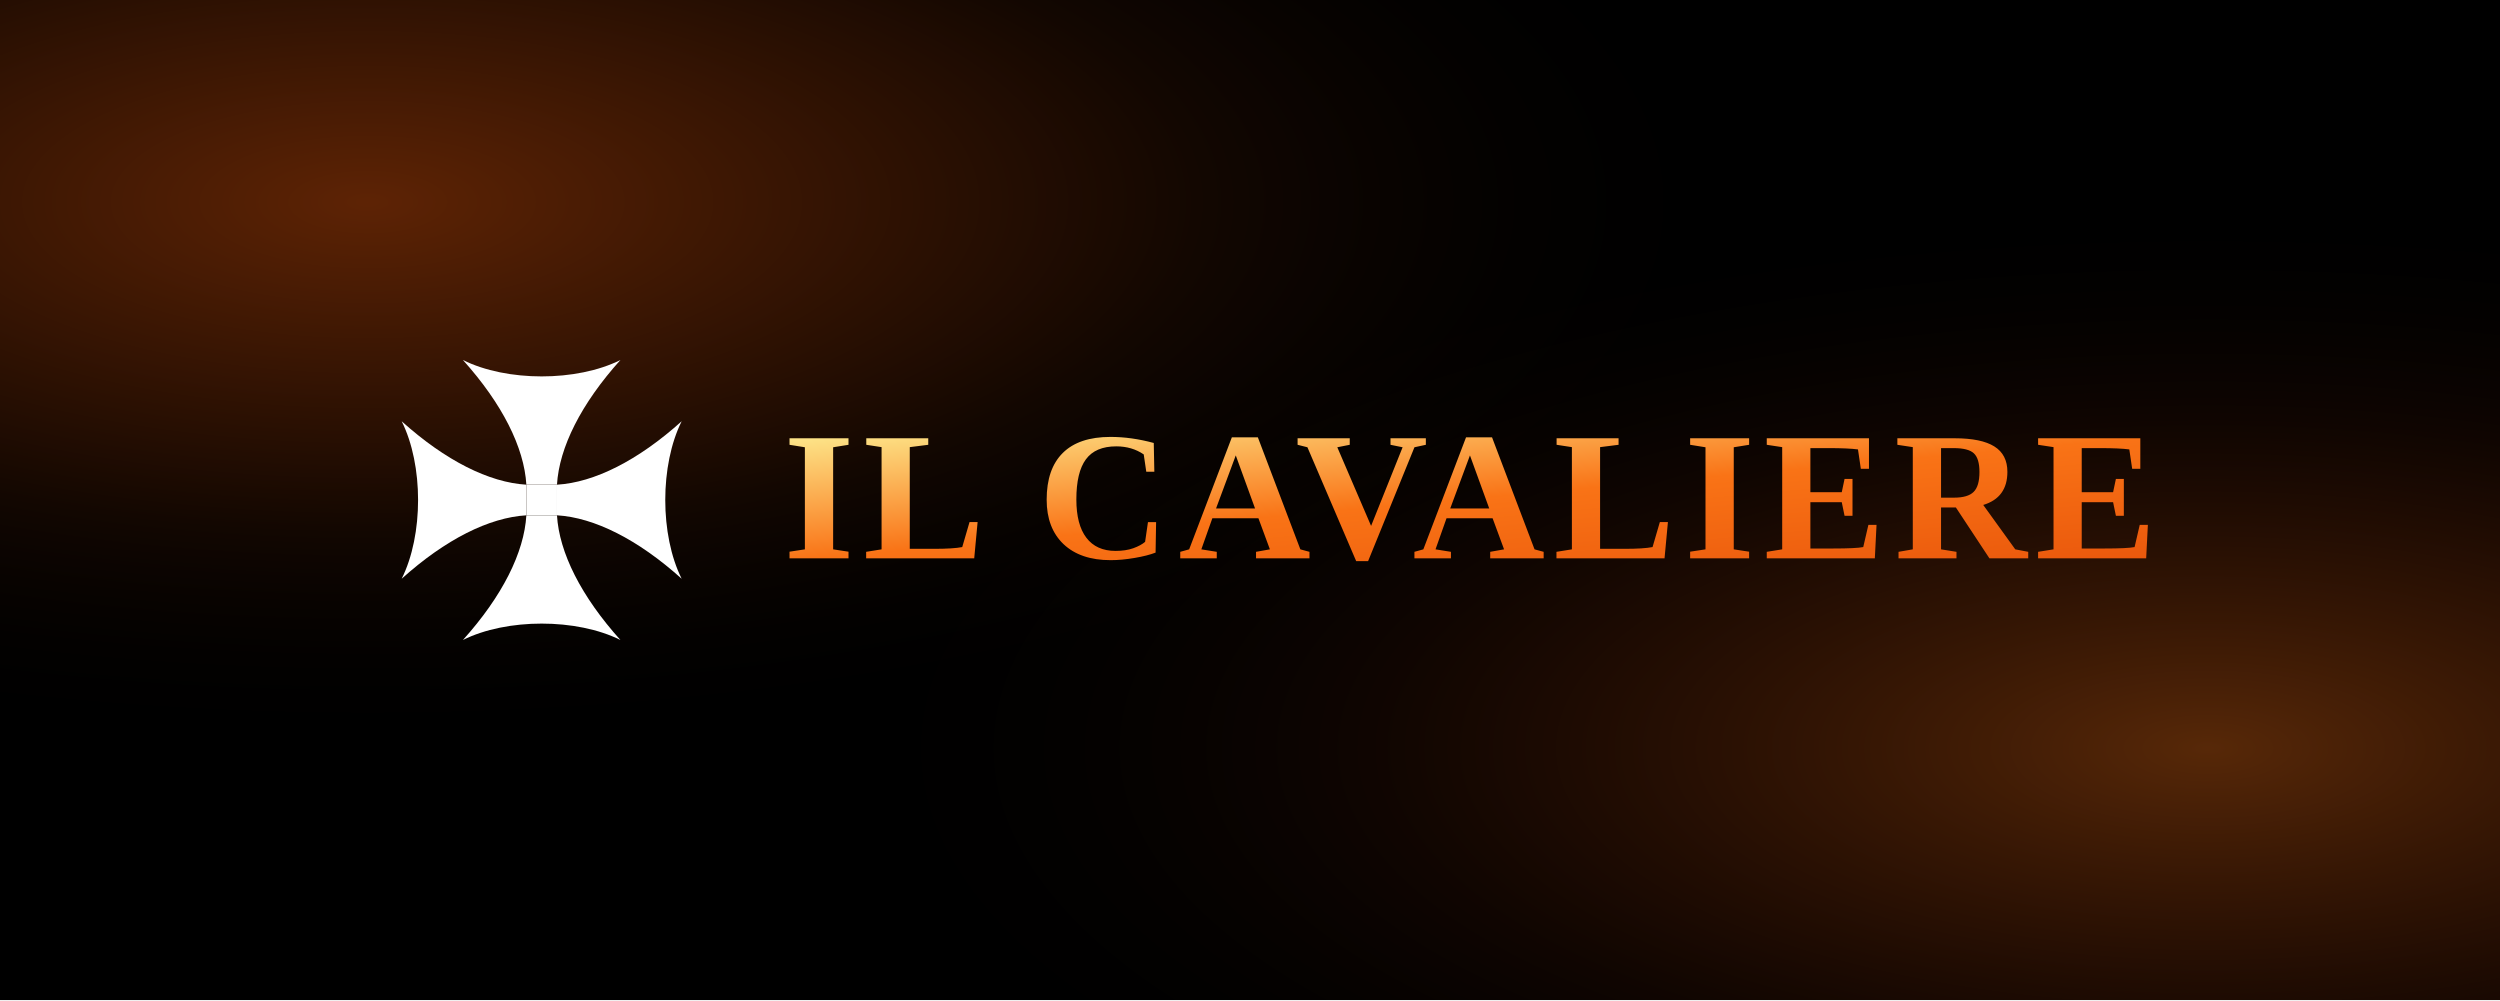
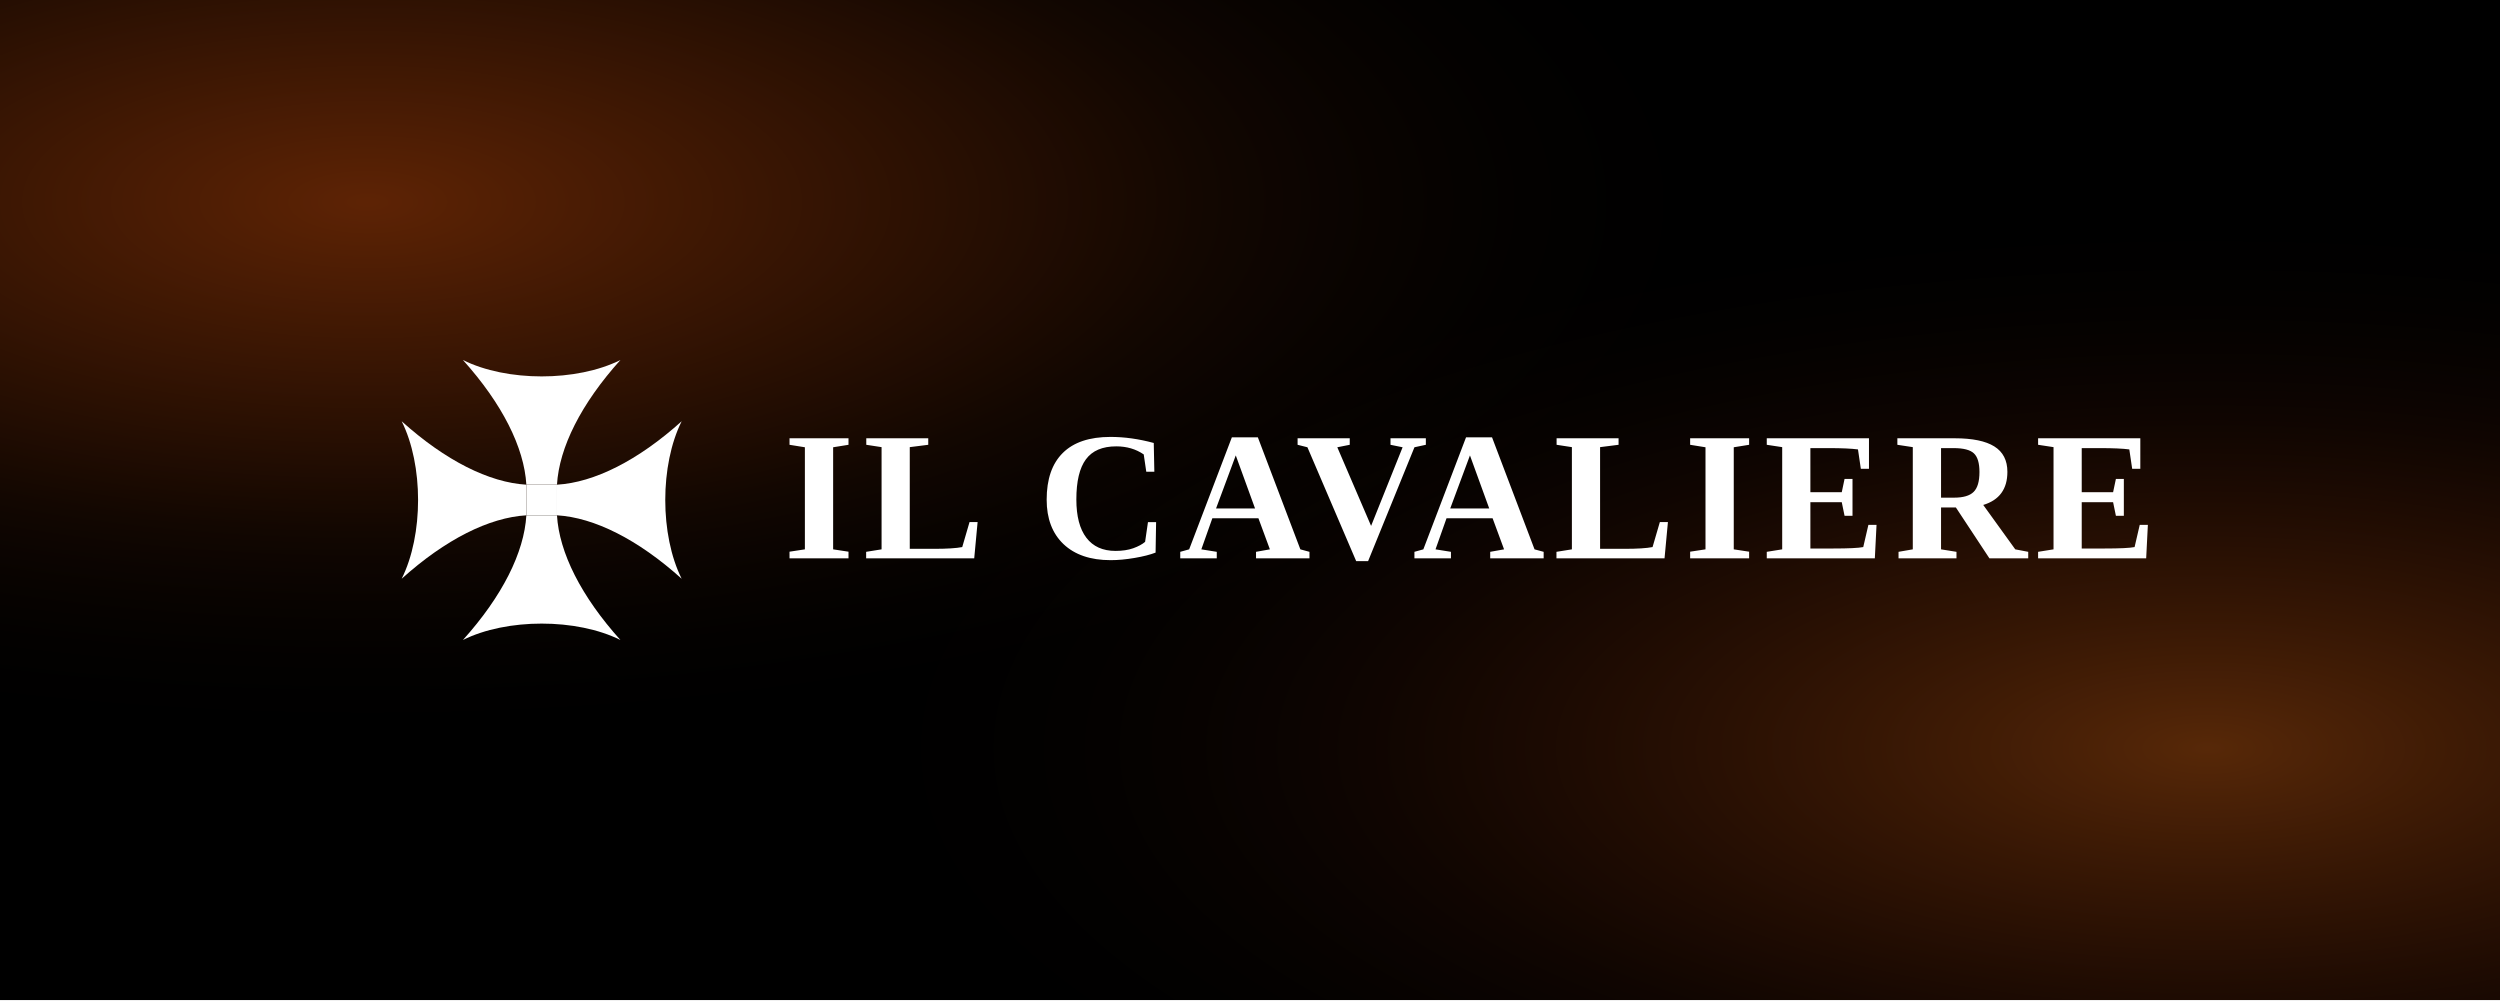
<svg xmlns="http://www.w3.org/2000/svg" viewBox="0 0 600 240" width="100%" height="100%">
  <defs>
    <radialGradient id="leftOrangeGlow" cx="15%" cy="20%" r="55%">
      <stop offset="0%" stop-color="#ea580c" stop-opacity="0.4" />
      <stop offset="60%" stop-color="#ea580c" stop-opacity="0.08" />
      <stop offset="100%" stop-color="#000000" stop-opacity="0" />
    </radialGradient>
    <radialGradient id="rightOrangeGlow" cx="88%" cy="75%" r="55%">
      <stop offset="0%" stop-color="#f97316" stop-opacity="0.35" />
      <stop offset="60%" stop-color="#c2410c" stop-opacity="0.08" />
      <stop offset="100%" stop-color="#000000" stop-opacity="0" />
    </radialGradient>
-     <linearGradient id="goldTitleGradient" x1="0%" y1="0%" x2="100%" y2="100%">
-       <stop offset="0%" stop-color="#fde68a" />
-       <stop offset="50%" stop-color="#f97316" />
-       <stop offset="100%" stop-color="#ea580c" />
-     </linearGradient>
    <g id="templarCrossSolo">
      <path d="M -3.5 -3.5 C -4 -12 -9 -22 -18 -32 C -8 -27 8 -27 18 -32 C 9 -22 4 -12 3.5 -3.5 Z" />
      <path d="M -3.5 -3.5 C -4 -12 -9 -22 -18 -32 C -8 -27 8 -27 18 -32 C 9 -22 4 -12 3.5 -3.5 Z" transform="rotate(90)" />
      <path d="M -3.5 -3.5 C -4 -12 -9 -22 -18 -32 C -8 -27 8 -27 18 -32 C 9 -22 4 -12 3.5 -3.5 Z" transform="rotate(180)" />
      <path d="M -3.5 -3.5 C -4 -12 -9 -22 -18 -32 C -8 -27 8 -27 18 -32 C 9 -22 4 -12 3.5 -3.5 Z" transform="rotate(270)" />
      <rect x="-3.5" y="-3.5" width="7" height="7" />
    </g>
  </defs>
  <rect width="600" height="240" fill="#000000" />
  <rect width="600" height="240" fill="url(#leftOrangeGlow)" />
  <rect width="600" height="240" fill="url(#rightOrangeGlow)" />
  <g transform="translate(130, 120)">
    <g transform="translate(0, 0) scale(1.05)" fill="#ffffff">
      <use href="#templarCrossSolo" />
    </g>
-     <text x="58" y="14" font-family="'Cinzel', 'Georgia', 'Times New Roman', serif" font-size="44" font-weight="800" letter-spacing="2" fill="url(#goldTitleGradient)">
+     <text x="58" y="14" font-family="'Cinzel', 'Georgia', 'Times New Roman', serif" font-size="44" font-weight="800" letter-spacing="2" fill="#ffffff">
      IL CAVALIERE
    </text>
  </g>
</svg>
